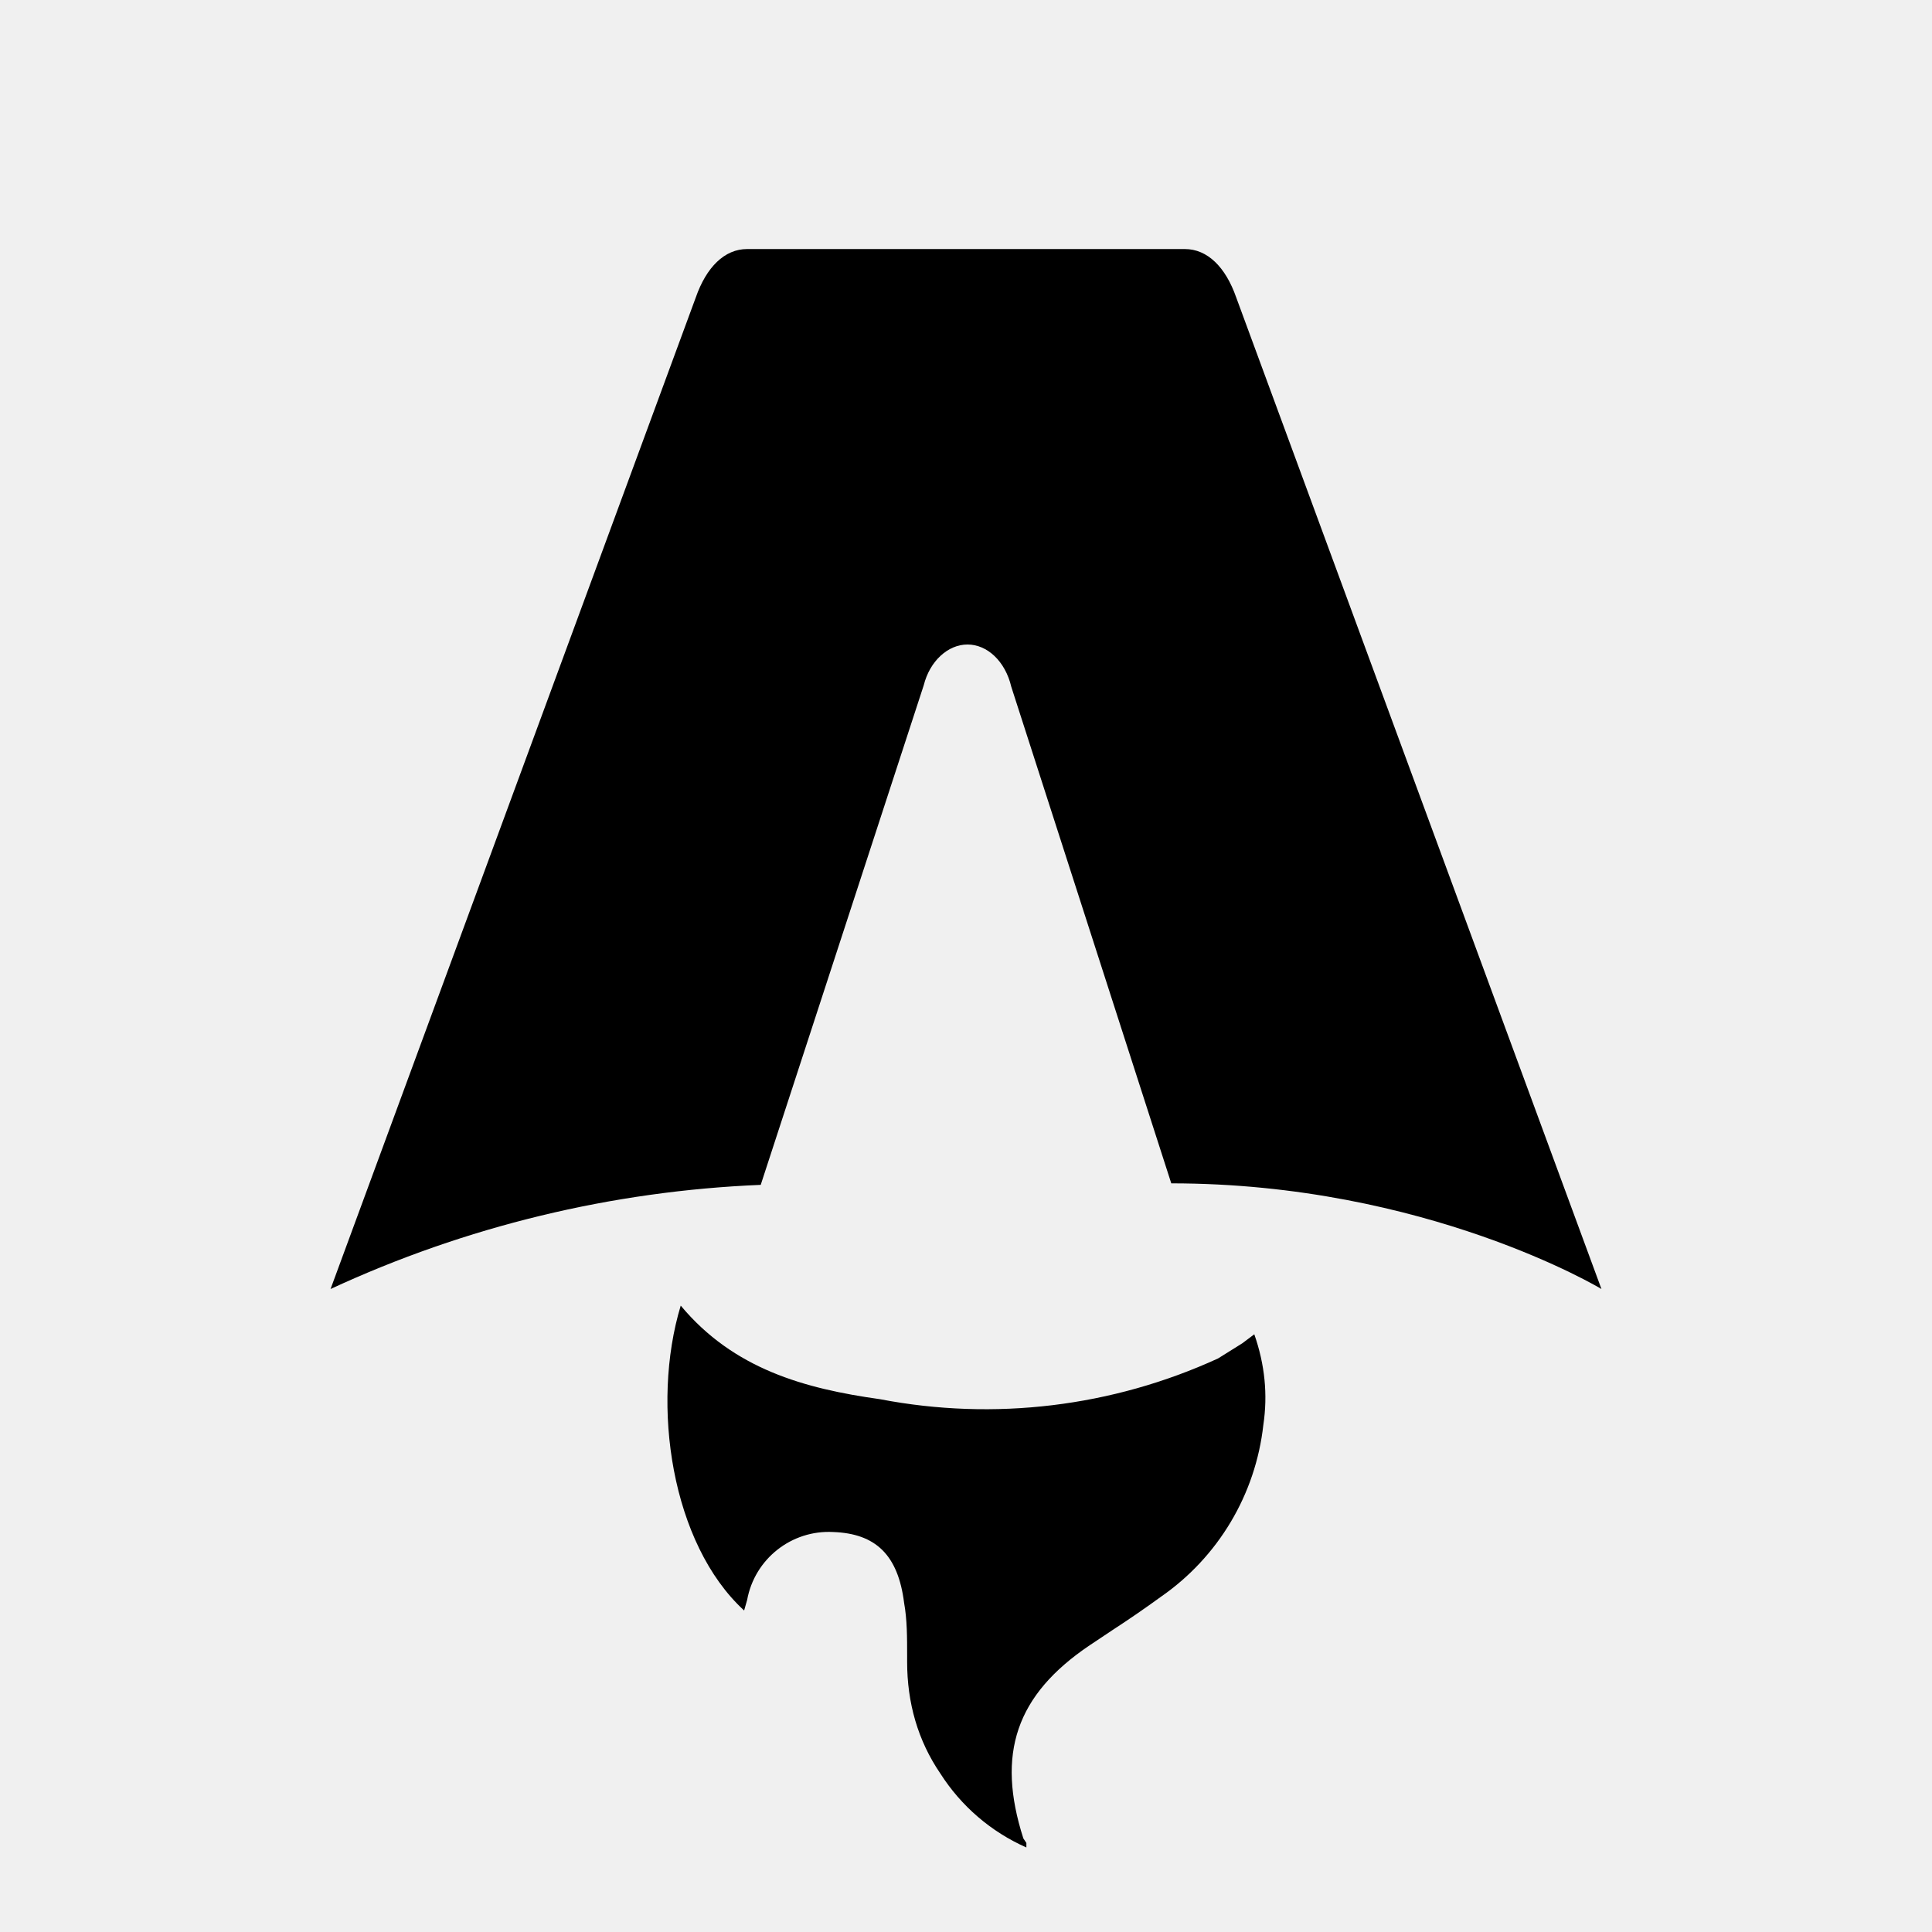
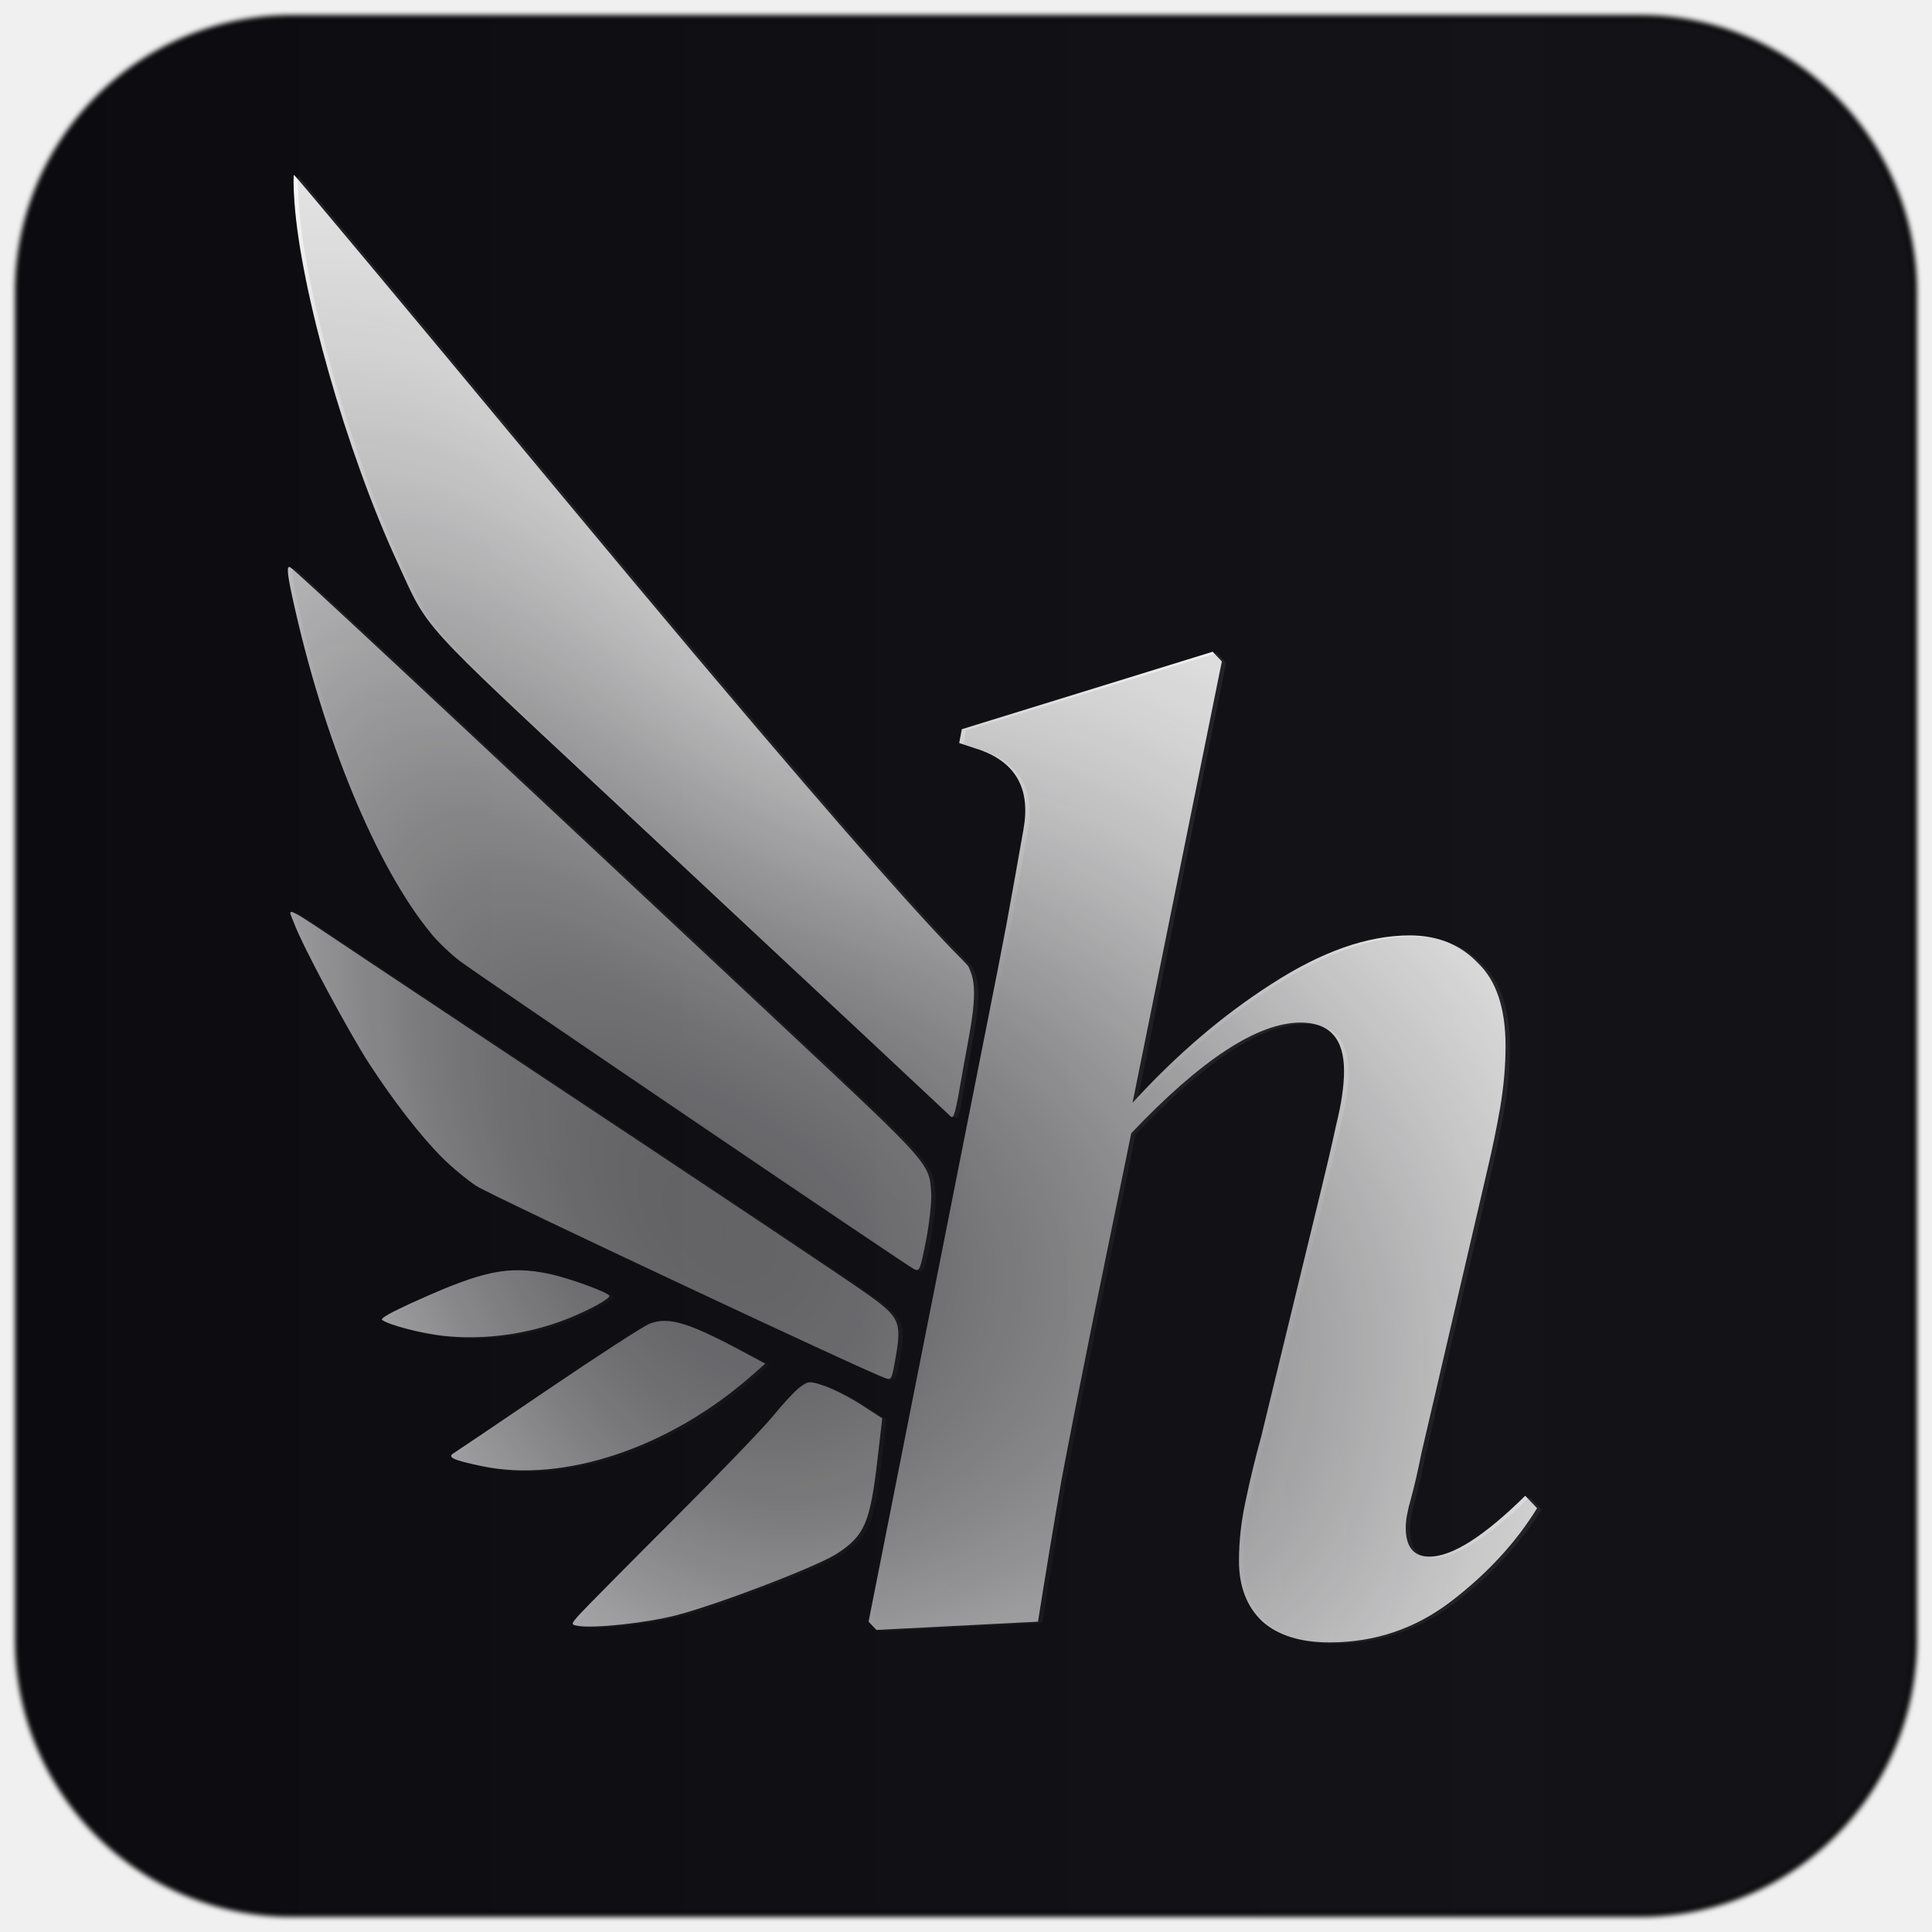
- <svg xmlns="http://www.w3.org/2000/svg" fill="none" viewBox="0 0 128 128">
-   <path d="M50.4 78.5a75.1 75.1 0 0 0-28.5 6.9l24.2-65.7c.7-2 1.9-3.2 3.4-3.2h29c1.5 0 2.7 1.2 3.4 3.2l24.2 65.7s-11.6-7-28.5-7L67 45.5c-.4-1.7-1.6-2.8-2.9-2.8-1.3 0-2.5 1.1-2.9 2.7L50.4 78.5Zm-1.1 28.2Zm-4.2-20.2c-2 6.6-.6 15.8 4.2 20.2a17.5 17.5 0 0 1 .2-.7 5.5 5.5 0 0 1 5.7-4.5c2.8.1 4.3 1.5 4.7 4.7.2 1.1.2 2.3.2 3.5v.4c0 2.7.7 5.2 2.2 7.4a13 13 0 0 0 5.7 4.9v-.3l-.2-.3c-1.8-5.6-.5-9.5 4.4-12.8l1.5-1a73 73 0 0 0 3.2-2.2 16 16 0 0 0 6.8-11.4c.3-2 .1-4-.6-6l-.8.6-1.6 1a37 37 0 0 1-22.4 2.7c-5-.7-9.7-2-13.2-6.2Z" />
-   <style>
-         path { fill: #000; }
-         @media (prefers-color-scheme: dark) {
-             path { fill: #FFF; }
-         }
-     </style>
+ <svg xmlns="http://www.w3.org/2000/svg" xmlns:xlink="http://www.w3.org/1999/xlink" width="128" height="128" viewBox="0 0 33.867 33.867" version="1.1" id="svg1">
+   <defs id="defs1">
+     <linearGradient id="linearGradient253">
+       <stop style="stop-color:#0b0b10;stop-opacity:1;" offset="0" id="stop254" />
+       <stop style="stop-color:#0b0b10;stop-opacity:0.961;" offset="1" id="stop255" />
+     </linearGradient>
+     <filter style="color-interpolation-filters:sRGB" id="filter86" x="-1.209" y="-0.967" width="3.345" height="3.019">
+       <feFlood result="flood" in="SourceGraphic" flood-opacity="1" flood-color="rgb(255,255,255)" id="feFlood85" />
+       <feGaussianBlur result="blur" in="SourceGraphic" stdDeviation="28.251" id="feGaussianBlur85" />
+       <feOffset result="offset" in="blur" dx="-4.329" dy="5.936" id="feOffset85" />
+       <feComposite result="comp1" operator="out" in="flood" in2="offset" id="feComposite85" />
+       <feComposite result="comp2" operator="in" in="comp1" in2="SourceGraphic" id="feComposite86" />
+     </filter>
+     <filter style="color-interpolation-filters:sRGB" id="filter186" x="-0.61" y="-0.432" width="2.117" height="2.066">
+       <feFlood result="flood" in="SourceGraphic" flood-opacity="1" flood-color="rgb(255,255,255)" id="feFlood185" />
+       <feGaussianBlur result="blur" in="SourceGraphic" stdDeviation="12.605" id="feGaussianBlur185" />
+       <feOffset result="offset" in="blur" dx="-6.165" dy="14.204" id="feOffset185" />
+       <feComposite result="comp1" operator="out" in="flood" in2="offset" id="feComposite185" />
+       <feComposite result="comp2" operator="in" in="SourceGraphic" in2="comp1" id="feComposite186" />
+     </filter>
+     <filter style="color-interpolation-filters:sRGB" id="filter215" x="-0.005" y="-0.005" width="1.009" height="1.009">
+       <feGaussianBlur stdDeviation="0.062" id="feGaussianBlur215" />
+     </filter>
+     <linearGradient xlink:href="#linearGradient253" id="linearGradient256" gradientUnits="userSpaceOnUse" x1="79.965" y1="-35.122" x2="128.679" y2="-35.122" />
+   </defs>
+   <g id="layer1">
+     <g id="g10" style="stroke-width:1.452" transform="matrix(0.6885989,0,0,0.6885989,-54.90269,41.11822)">
+       <rect style="opacity:1;fill:url(#linearGradient256);fill-opacity:1;stroke:#000000;stroke-width:0.145;stroke-linecap:round;stroke-linejoin:round;paint-order:stroke fill markers;filter:url(#filter215)" id="rect1" width="48.268" height="48.268" x="80.188" y="-59.256" ry="6.979" />
+     </g>
+   </g>
+   <g id="layer3">
+     <g id="g2" style="fill:#ffffff;stroke-width:2.725;filter:url(#filter86)" transform="matrix(0.3669431,0,0,0.3669431,-67.61006,-20.80867)">
+       <path d="m 226.121,134.574 -0.376,-0.397 5.71,-28.818 q 0.502,-2.512 0.878,-4.495 0.376,-2.049 0.816,-4.561 0.502,-2.842 -2.071,-3.768 l -1.004,-0.33 0.125,-0.661 11.984,-3.701 0.439,0.463 -4.267,21.085 q 3.137,-3.437 6.651,-5.684 3.576,-2.313 6.588,-2.313 2.008,0 3.263,1.322 1.318,1.256 1.318,3.966 0,1.388 -0.251,2.908 -0.251,1.454 -0.627,3.04 l -3.137,13.484 q -0.251,1.256 -0.502,2.181 -0.251,0.859 -0.251,1.388 0,1.388 1.129,1.388 1.631,0 4.58,-2.908 l 0.565,0.595 q -1.506,2.446 -4.078,4.428 -2.573,1.983 -5.835,1.983 -2.071,0 -3.2,-0.991 -1.129,-1.058 -1.129,-2.908 0,-1.388 0.314,-2.842 0.314,-1.52 0.753,-3.107 l 2.824,-11.633 q 0.439,-1.785 0.753,-3.239 0.376,-1.52 0.376,-2.578 0,-2.313 -2.071,-2.313 -3.075,0 -8.094,5.288 l -1.882,9.187 q -0.816,4.032 -1.443,7.337 -0.565,3.239 -1.129,6.808 z" id="text4" style="font-style:italic;font-size:67.273px;font-family:'DM Serif Display';-inkscape-font-specification:'DM Serif Display Italic';fill:#ffffff;stroke-width:0.273;stroke-linecap:round;stroke-linejoin:round;paint-order:stroke fill markers" aria-label="h" />
+       <path style="opacity:1;fill:#ffffff;stroke-width:2.725" d="m 211.964,133.804 c 0.254,-0.28 2.256,-2.303 4.448,-4.494 2.192,-2.191 4.352,-4.438 4.8,-4.993 0.447,-0.555 1.008,-1.156 1.245,-1.335 0.407,-0.308 0.475,-0.311 1.201,-0.06 0.423,0.147 1.213,0.553 1.755,0.904 l 0.986,0.638 -0.225,1.947 c -0.352,3.04 -0.612,3.649 -1.93,4.512 -0.918,0.601 -5.546,2.381 -7.63,2.935 -1.434,0.381 -4.008,0.659 -4.784,0.516 -0.313,-0.058 -0.307,-0.083 0.134,-0.57 z m -6.04,-7.675 c 0.116,-0.07 2.156,-1.447 4.533,-3.061 2.377,-1.614 4.553,-3.021 4.834,-3.128 0.948,-0.359 1.897,-0.05 4.977,1.62 l 0.541,0.293 -0.626,0.551 c -3.933,3.463 -8.988,5.163 -12.912,4.344 -1.369,-0.286 -1.672,-0.425 -1.348,-0.619 z m -1.699,-7.315 c 3.118,-1.404 4.333,-1.649 6.233,-1.258 0.941,0.193 2.884,0.902 2.905,1.059 0.019,0.146 -0.97,0.686 -2.011,1.098 -1.868,0.739 -3.985,1.027 -5.941,0.809 -1.038,-0.115 -2.57,-0.514 -2.9,-0.754 -0.108,-0.079 0.41,-0.368 1.714,-0.955 z m 1.159,-6.795 c -1.024,-1.026 -2.333,-2.708 -3.483,-4.479 -0.991,-1.525 -3.176,-5.603 -3.591,-6.703 -0.322,-0.852 -0.697,-1.037 3.246,1.596 1.608,1.073 4.01,2.672 5.337,3.553 12.004,7.963 18.054,12.003 18.944,12.65 1.371,0.996 1.488,1.27 1.215,2.839 -0.202,1.161 -0.209,1.174 -0.518,1.065 -1.053,-0.373 -18.857,-8.738 -19.519,-9.171 -0.445,-0.291 -1.178,-0.898 -1.629,-1.35 z m -0.523,-10.698 c -2.627,-3.171 -5.191,-9.384 -6.647,-16.101 -0.248,-1.143 -0.273,-1.506 -0.099,-1.414 0.211,0.112 5.576,5.113 23.933,22.306 6.634,6.214 6.6,6.175 6.689,7.572 0.027,0.427 -0.084,1.454 -0.247,2.282 -0.281,1.43 -0.31,1.499 -0.573,1.372 -0.35,-0.168 -20.629,-13.924 -21.672,-14.7 -0.423,-0.315 -1.046,-0.907 -1.384,-1.315 z m 21.046,5.198 c -2.026,-1.897 -7.5,-7.012 -12.165,-11.366 -9.656,-9.013 -8.983,-8.27 -10.525,-11.622 -2.412,-5.244 -4.603,-12.929 -4.9,-17.187 -0.049,-0.699 -0.056,-1.273 -0.016,-1.276 0.04,-0.004 5.511,6.546 12.158,14.555 21.478,25.875 19.742,22.423 20.178,23.557 0.395,1.026 -0.099,2.956 -0.43,4.898 -0.304,1.781 -0.391,2.103 -0.534,1.968 -0.045,-0.042 -1.739,-1.629 -3.765,-3.526 z" id="path5" />
+     </g>
+     <g id="g7" style="display:inline;opacity:0.083;mix-blend-mode:exclusion;fill:#ffffff;stroke-width:2.725;filter:url(#filter186)" transform="matrix(0.3669431,0,0,0.3669431,-67.53458,-20.7863)">
+       <path d="m 226.121,134.574 -0.376,-0.397 5.71,-28.818 q 0.502,-2.512 0.878,-4.495 0.376,-2.049 0.816,-4.561 0.502,-2.842 -2.071,-3.768 l -1.004,-0.33 0.125,-0.661 11.984,-3.701 0.439,0.463 -4.267,21.085 q 3.137,-3.437 6.651,-5.684 3.576,-2.313 6.588,-2.313 2.008,0 3.263,1.322 1.318,1.256 1.318,3.966 0,1.388 -0.251,2.908 -0.251,1.454 -0.627,3.04 l -3.137,13.484 q -0.251,1.256 -0.502,2.181 -0.251,0.859 -0.251,1.388 0,1.388 1.129,1.388 1.631,0 4.58,-2.908 l 0.565,0.595 q -1.506,2.446 -4.078,4.428 -2.573,1.983 -5.835,1.983 -2.071,0 -3.2,-0.991 -1.129,-1.058 -1.129,-2.908 0,-1.388 0.314,-2.842 0.314,-1.52 0.753,-3.107 l 2.824,-11.633 q 0.439,-1.785 0.753,-3.239 0.376,-1.52 0.376,-2.578 0,-2.313 -2.071,-2.313 -3.075,0 -8.094,5.288 l -1.882,9.187 q -0.816,4.032 -1.443,7.337 -0.565,3.239 -1.129,6.808 z" id="path6" style="font-style:italic;font-size:67.273px;font-family:'DM Serif Display';-inkscape-font-specification:'DM Serif Display Italic';fill:#ffffff;stroke-width:0.273;stroke-linecap:round;stroke-linejoin:round;paint-order:stroke fill markers" aria-label="h" />
+       <path style="opacity:1;fill:#ffffff;stroke-width:2.725" d="m 211.964,133.804 c 0.254,-0.28 2.256,-2.303 4.448,-4.494 2.192,-2.191 4.352,-4.438 4.8,-4.993 0.447,-0.555 1.008,-1.156 1.245,-1.335 0.407,-0.308 0.475,-0.311 1.201,-0.06 0.423,0.147 1.213,0.553 1.755,0.904 l 0.986,0.638 -0.225,1.947 c -0.352,3.04 -0.612,3.649 -1.93,4.512 -0.918,0.601 -5.546,2.381 -7.63,2.935 -1.434,0.381 -4.008,0.659 -4.784,0.516 -0.313,-0.058 -0.307,-0.083 0.134,-0.57 z m -6.04,-7.675 c 0.116,-0.07 2.156,-1.447 4.533,-3.061 2.377,-1.614 4.553,-3.021 4.834,-3.128 0.948,-0.359 1.897,-0.05 4.977,1.62 l 0.541,0.293 -0.626,0.551 c -3.933,3.463 -8.988,5.163 -12.912,4.344 -1.369,-0.286 -1.672,-0.425 -1.348,-0.619 z m -1.699,-7.315 c 3.118,-1.404 4.333,-1.649 6.233,-1.258 0.941,0.193 2.884,0.902 2.905,1.059 0.019,0.146 -0.97,0.686 -2.011,1.098 -1.868,0.739 -3.985,1.027 -5.941,0.809 -1.038,-0.115 -2.57,-0.514 -2.9,-0.754 -0.108,-0.079 0.41,-0.368 1.714,-0.955 z m 1.159,-6.795 c -1.024,-1.026 -2.333,-2.708 -3.483,-4.479 -0.991,-1.525 -3.176,-5.603 -3.591,-6.703 -0.322,-0.852 -0.697,-1.037 3.246,1.596 1.608,1.073 4.01,2.672 5.337,3.553 12.004,7.963 18.054,12.003 18.944,12.65 1.371,0.996 1.488,1.27 1.215,2.839 -0.202,1.161 -0.209,1.174 -0.518,1.065 -1.053,-0.373 -18.857,-8.738 -19.519,-9.171 -0.445,-0.291 -1.178,-0.898 -1.629,-1.35 z m -0.523,-10.698 c -2.627,-3.171 -5.191,-9.384 -6.647,-16.101 -0.248,-1.143 -0.273,-1.506 -0.099,-1.414 0.211,0.112 5.576,5.113 23.933,22.306 6.634,6.214 6.6,6.175 6.689,7.572 0.027,0.427 -0.084,1.454 -0.247,2.282 -0.281,1.43 -0.31,1.499 -0.573,1.372 -0.35,-0.168 -20.629,-13.924 -21.672,-14.7 -0.423,-0.315 -1.046,-0.907 -1.384,-1.315 z m 21.046,5.198 c -2.026,-1.897 -7.5,-7.012 -12.165,-11.366 -9.656,-9.013 -8.983,-8.27 -10.525,-11.622 -2.412,-5.244 -4.603,-12.929 -4.9,-17.187 -0.049,-0.699 -0.056,-1.273 -0.016,-1.276 0.04,-0.004 5.511,6.546 12.158,14.555 21.478,25.875 19.742,22.423 20.178,23.557 0.395,1.026 -0.099,2.956 -0.43,4.898 -0.304,1.781 -0.391,2.103 -0.534,1.968 -0.045,-0.042 -1.739,-1.629 -3.765,-3.526 z" id="path7" />
+     </g>
+   </g>
</svg>
